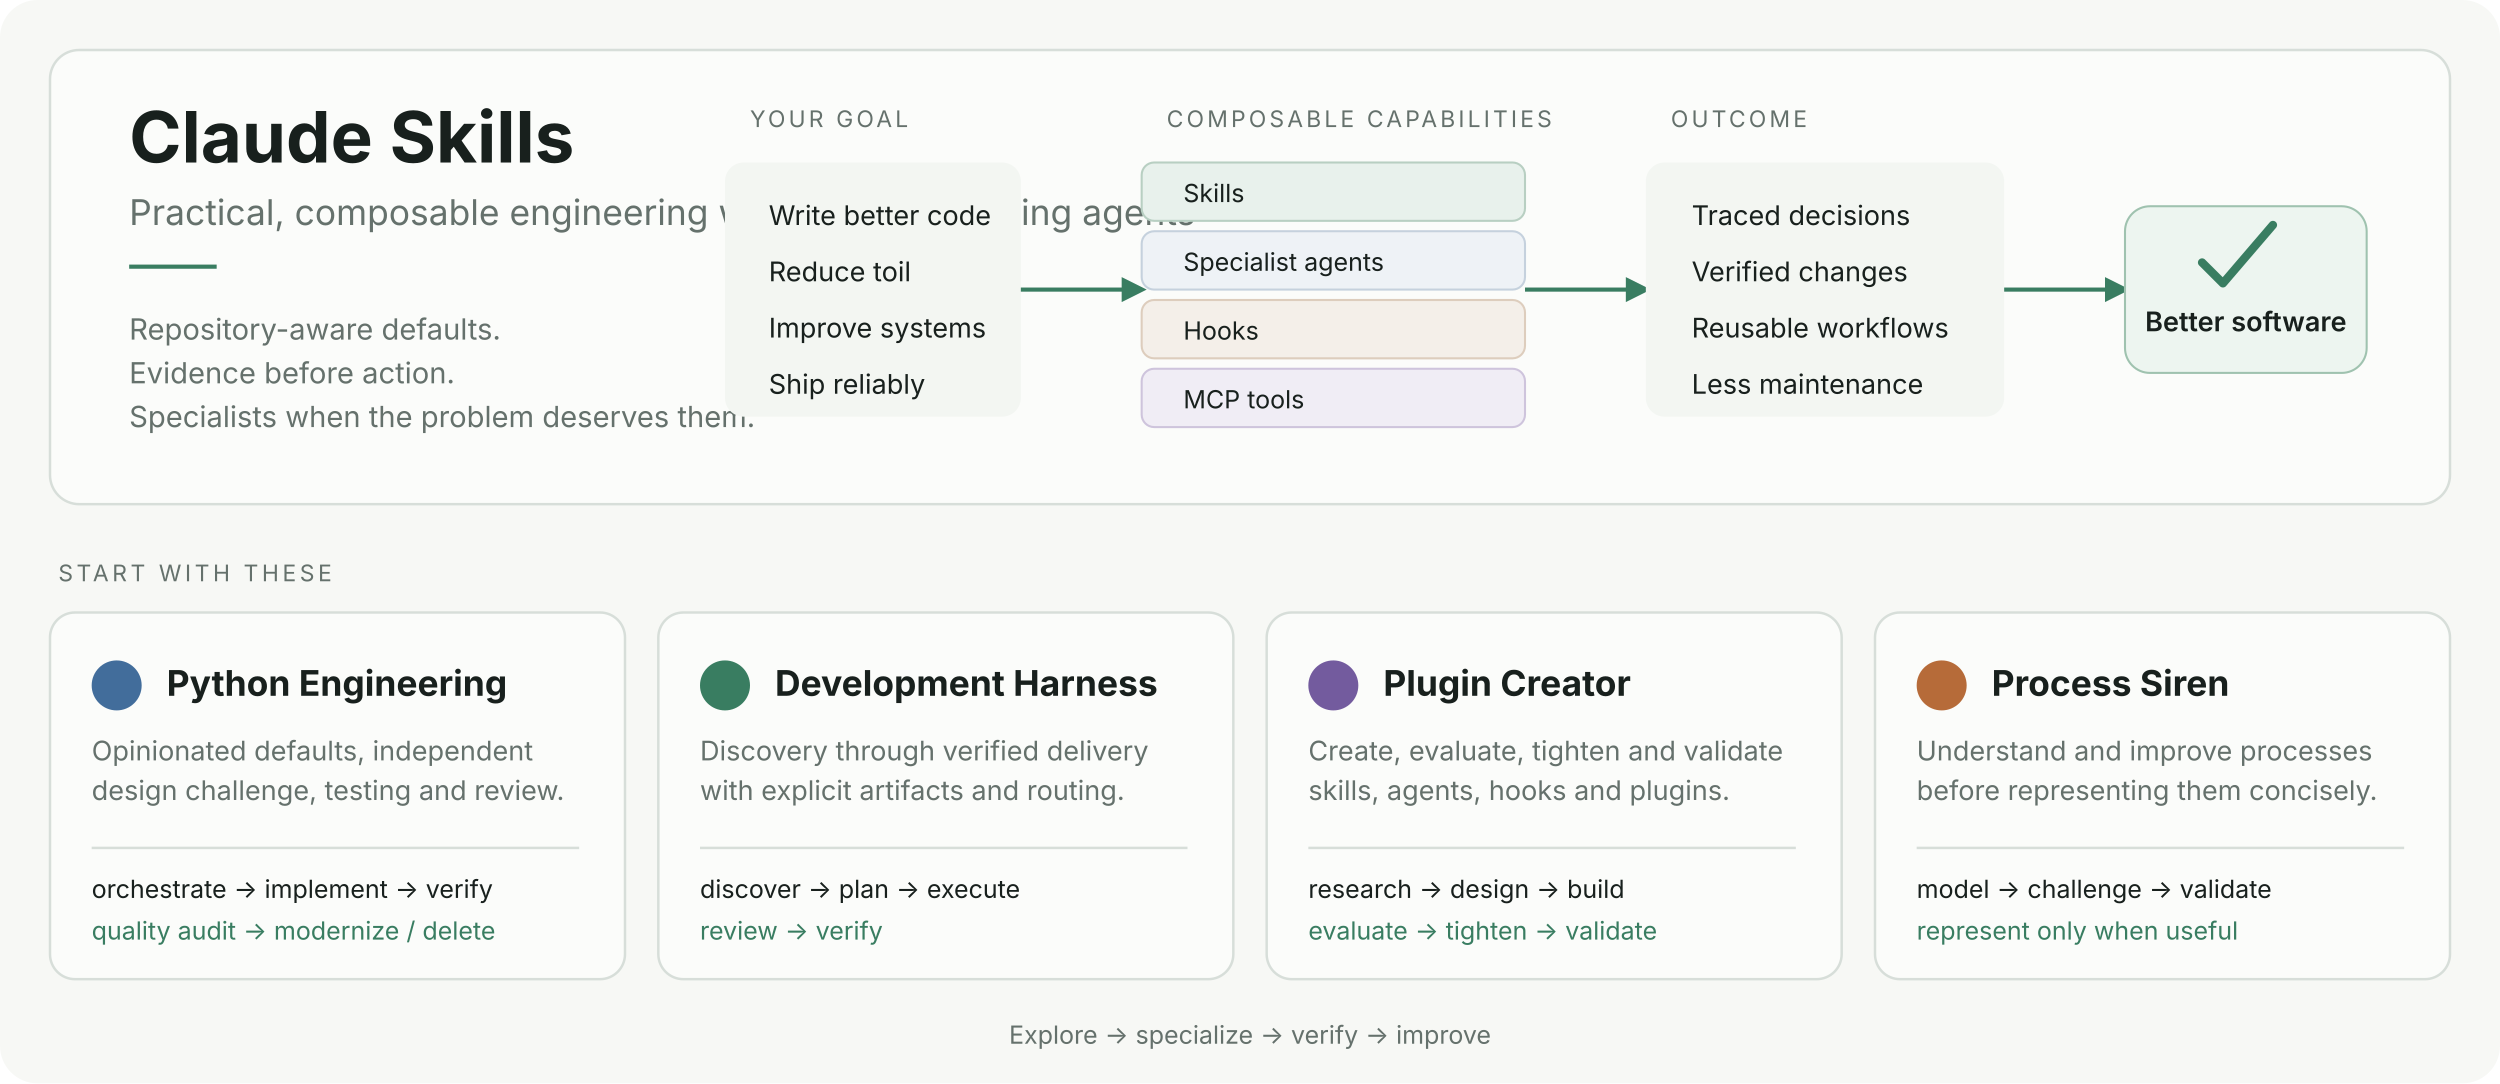
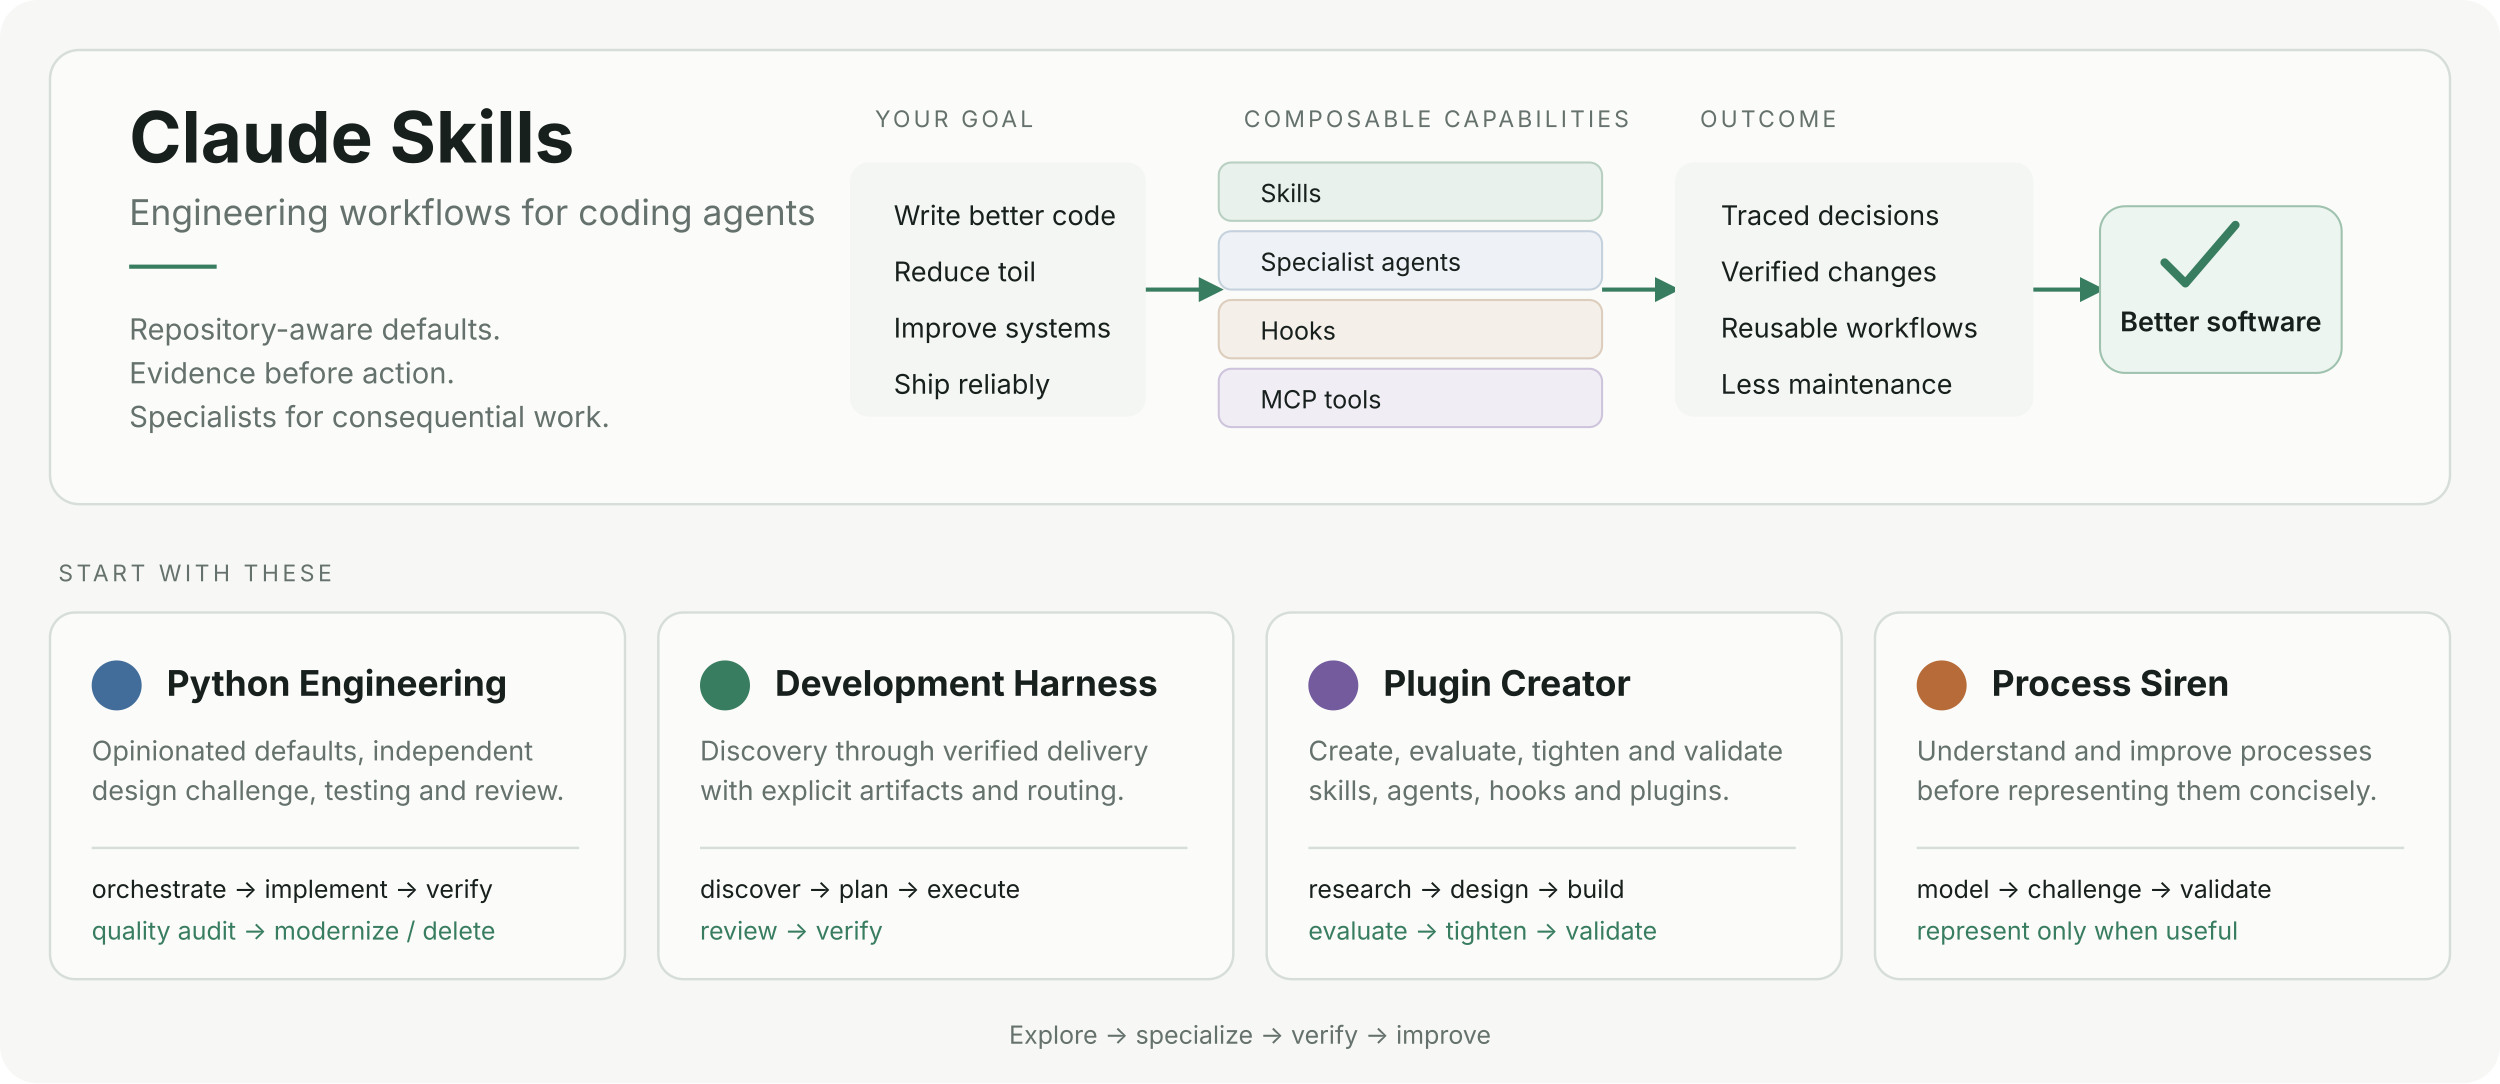
<svg xmlns="http://www.w3.org/2000/svg" width="1200" height="520" viewBox="0 0 1200 520" role="img" aria-labelledby="title desc">
  <defs>
    <style>
    .sans{font-family:Inter,ui-sans-serif,system-ui,-apple-system,BlinkMacSystemFont,"Segoe UI",sans-serif}
    .ink{fill:#18201d}.muted{fill:#65716c}.hair{stroke:#d7ded9;stroke-width:1.2;fill:none}
    .card{fill:#fbfcfa;stroke:#d7ded9;stroke-width:1.2}.soft{fill:#f3f6f2}
    .accent{fill:#397d61}.accentLine{stroke:#397d61;stroke-width:2;fill:none}
    .blue{fill:#426d9b}.orange{fill:#b66b39}.violet{fill:#735b9e}
  </style>
    <marker id="arrow" viewBox="0 0 10 10" refX="8" refY="5" markerWidth="6" markerHeight="6" orient="auto-start-reverse">
      <path d="M 0 0 L 10 5 L 0 10 z" fill="#397d61" />
    </marker>
  </defs>
  <rect width="1200" height="520" rx="18" fill="#f7f8f5" />
  <rect x="24" y="24" width="1152" height="218" rx="14" class="card" />
  <g class="sans">
    <text x="62" y="78" class="ink" font-size="34" font-weight="700">Claude Skills</text>
-     <text x="62" y="108" class="muted" font-size="17">Practical, composable engineering workflows for coding agents</text>
+     <text x="62" y="108" class="muted" font-size="17">Engineering workflows for coding agents</text>
    <line x1="62" y1="128" x2="104" y2="128" class="accentLine" />
    <text x="62" y="163" class="muted" font-size="14">Repository-aware defaults.</text>
    <text x="62" y="184" class="muted" font-size="14">Evidence before action.</text>
-     <text x="62" y="205" class="muted" font-size="14">Specialists when the problem deserves them.</text>
-     <text x="360" y="61" class="muted" font-size="11" letter-spacing="1.5">YOUR GOAL</text>
-     <rect x="348" y="78" width="142" height="122" rx="9" class="soft" />
-     <text x="369" y="108" class="ink" font-size="13">Write better code</text>
-     <text x="369" y="135" class="ink" font-size="13">Reduce toil</text>
-     <text x="369" y="162" class="ink" font-size="13">Improve systems</text>
-     <text x="369" y="189" class="ink" font-size="13">Ship reliably</text>
-     <path d="M490 139 C525 139 528 139 548 139" class="accentLine" marker-end="url(#arrow)" />
-     <text x="560" y="61" class="muted" font-size="11" letter-spacing="1.5">COMPOSABLE CAPABILITIES</text>
-     <rect x="548" y="78" width="184" height="28" rx="6" fill="#e8f1ec" stroke="#b8cfc2" />
-     <text x="568" y="97" class="ink" font-size="12">Skills</text>
-     <rect x="548" y="111" width="184" height="28" rx="6" fill="#eef2f6" stroke="#c5d1dd" />
-     <text x="568" y="130" class="ink" font-size="12">Specialist agents</text>
-     <rect x="548" y="144" width="184" height="28" rx="6" fill="#f4efe9" stroke="#ddcdbd" />
-     <text x="568" y="163" class="ink" font-size="12">Hooks</text>
-     <rect x="548" y="177" width="184" height="28" rx="6" fill="#f0edf5" stroke="#cec4dc" />
-     <text x="568" y="196" class="ink" font-size="12">MCP tools</text>
-     <path d="M732 139 C767 139 770 139 790 139" class="accentLine" marker-end="url(#arrow)" />
-     <text x="802" y="61" class="muted" font-size="11" letter-spacing="1.5">OUTCOME</text>
-     <rect x="790" y="78" width="172" height="122" rx="9" class="soft" />
-     <text x="812" y="108" class="ink" font-size="13">Traced decisions</text>
-     <text x="812" y="135" class="ink" font-size="13">Verified changes</text>
-     <text x="812" y="162" class="ink" font-size="13">Reusable workflows</text>
-     <text x="812" y="189" class="ink" font-size="13">Less maintenance</text>
-     <path d="M962 139 C997 139 1000 139 1020 139" class="accentLine" marker-end="url(#arrow)" />
-     <rect x="1020" y="99" width="116" height="80" rx="12" fill="#edf5f0" stroke="#9fc2af" />
-     <path d="M1057 126 l10 10 24-28" fill="none" stroke="#397d61" stroke-width="4" stroke-linecap="round" stroke-linejoin="round" />
-     <text x="1078" y="159" text-anchor="middle" class="ink" font-size="13" font-weight="600">Better software</text>
+     <text x="62" y="205" class="muted" font-size="14">Specialists for consequential work.</text>
+     <text x="420" y="61" class="muted" font-size="11" letter-spacing="1.5">YOUR GOAL</text>
+     <rect x="408" y="78" width="142" height="122" rx="9" class="soft" />
+     <text x="429" y="108" class="ink" font-size="13">Write better code</text>
+     <text x="429" y="135" class="ink" font-size="13">Reduce toil</text>
+     <text x="429" y="162" class="ink" font-size="13">Improve systems</text>
+     <text x="429" y="189" class="ink" font-size="13">Ship reliably</text>
+     <path d="M550 139 C565 139 570 139 585 139" class="accentLine" marker-end="url(#arrow)" />
+     <text x="597" y="61" class="muted" font-size="11" letter-spacing="1.5">COMPOSABLE CAPABILITIES</text>
+     <rect x="585" y="78" width="184" height="28" rx="6" fill="#e8f1ec" stroke="#b8cfc2" />
+     <text x="605" y="97" class="ink" font-size="12">Skills</text>
+     <rect x="585" y="111" width="184" height="28" rx="6" fill="#eef2f6" stroke="#c5d1dd" />
+     <text x="605" y="130" class="ink" font-size="12">Specialist agents</text>
+     <rect x="585" y="144" width="184" height="28" rx="6" fill="#f4efe9" stroke="#ddcdbd" />
+     <text x="605" y="163" class="ink" font-size="12">Hooks</text>
+     <rect x="585" y="177" width="184" height="28" rx="6" fill="#f0edf5" stroke="#cec4dc" />
+     <text x="605" y="196" class="ink" font-size="12">MCP tools</text>
+     <path d="M769 139 C784 139 789 139 804 139" class="accentLine" marker-end="url(#arrow)" />
+     <text x="816" y="61" class="muted" font-size="11" letter-spacing="1.5">OUTCOME</text>
+     <rect x="804" y="78" width="172" height="122" rx="9" class="soft" />
+     <text x="826" y="108" class="ink" font-size="13">Traced decisions</text>
+     <text x="826" y="135" class="ink" font-size="13">Verified changes</text>
+     <text x="826" y="162" class="ink" font-size="13">Reusable workflows</text>
+     <text x="826" y="189" class="ink" font-size="13">Less maintenance</text>
+     <path d="M976 139 C990 139 995 139 1008 139" class="accentLine" marker-end="url(#arrow)" />
+     <rect x="1008" y="99" width="116" height="80" rx="12" fill="#edf5f0" stroke="#9fc2af" />
+     <path d="M1039 126 l10 10 24-28" fill="none" stroke="#397d61" stroke-width="4" stroke-linecap="round" stroke-linejoin="round" />
+     <text x="1066" y="159" text-anchor="middle" class="ink" font-size="13" font-weight="600">Better software</text>
  </g>
  <g class="sans">
    <text x="28" y="279" class="muted" font-size="11" letter-spacing="1.7">START WITH THESE</text>
    <rect x="24" y="294" width="276" height="176" rx="12" class="card" />
    <circle cx="56" cy="329" r="12" class="blue" />
    <text x="80" y="334" class="ink" font-size="17" font-weight="650">Python Engineering</text>
    <text x="44" y="365" class="muted" font-size="13">Opinionated defaults, independent</text>
    <text x="44" y="384" class="muted" font-size="13">design challenge, testing and review.</text>
    <line x1="44" y1="407" x2="278" y2="407" class="hair" />
    <text x="44" y="431" class="ink" font-size="12">orchestrate → implement → verify</text>
    <text x="44" y="451" class="accent" font-size="12">quality audit → modernize / delete</text>
    <rect x="316" y="294" width="276" height="176" rx="12" class="card" />
    <circle cx="348" cy="329" r="12" class="accent" />
    <text x="372" y="334" class="ink" font-size="17" font-weight="650">Development Harness</text>
    <text x="336" y="365" class="muted" font-size="13">Discovery through verified delivery</text>
    <text x="336" y="384" class="muted" font-size="13">with explicit artifacts and routing.</text>
    <line x1="336" y1="407" x2="570" y2="407" class="hair" />
    <text x="336" y="431" class="ink" font-size="12">discover → plan → execute</text>
    <text x="336" y="451" class="accent" font-size="12">review → verify</text>
    <rect x="608" y="294" width="276" height="176" rx="12" class="card" />
    <circle cx="640" cy="329" r="12" class="violet" />
    <text x="664" y="334" class="ink" font-size="17" font-weight="650">Plugin Creator</text>
    <text x="628" y="365" class="muted" font-size="13">Create, evaluate, tighten and validate</text>
    <text x="628" y="384" class="muted" font-size="13">skills, agents, hooks and plugins.</text>
    <line x1="628" y1="407" x2="862" y2="407" class="hair" />
    <text x="628" y="431" class="ink" font-size="12">research → design → build</text>
    <text x="628" y="451" class="accent" font-size="12">evaluate → tighten → validate</text>
    <rect x="900" y="294" width="276" height="176" rx="12" class="card" />
    <circle cx="932" cy="329" r="12" class="orange" />
    <text x="956" y="334" class="ink" font-size="17" font-weight="650">Process Siren</text>
    <text x="920" y="365" class="muted" font-size="13">Understand and improve processes</text>
    <text x="920" y="384" class="muted" font-size="13">before representing them concisely.</text>
    <line x1="920" y1="407" x2="1154" y2="407" class="hair" />
    <text x="920" y="431" class="ink" font-size="12">model → challenge → validate</text>
    <text x="920" y="451" class="accent" font-size="12">represent only when useful</text>
    <text x="600" y="501" text-anchor="middle" class="muted" font-size="12">Explore → specialize → verify → improve</text>
  </g>
</svg>
